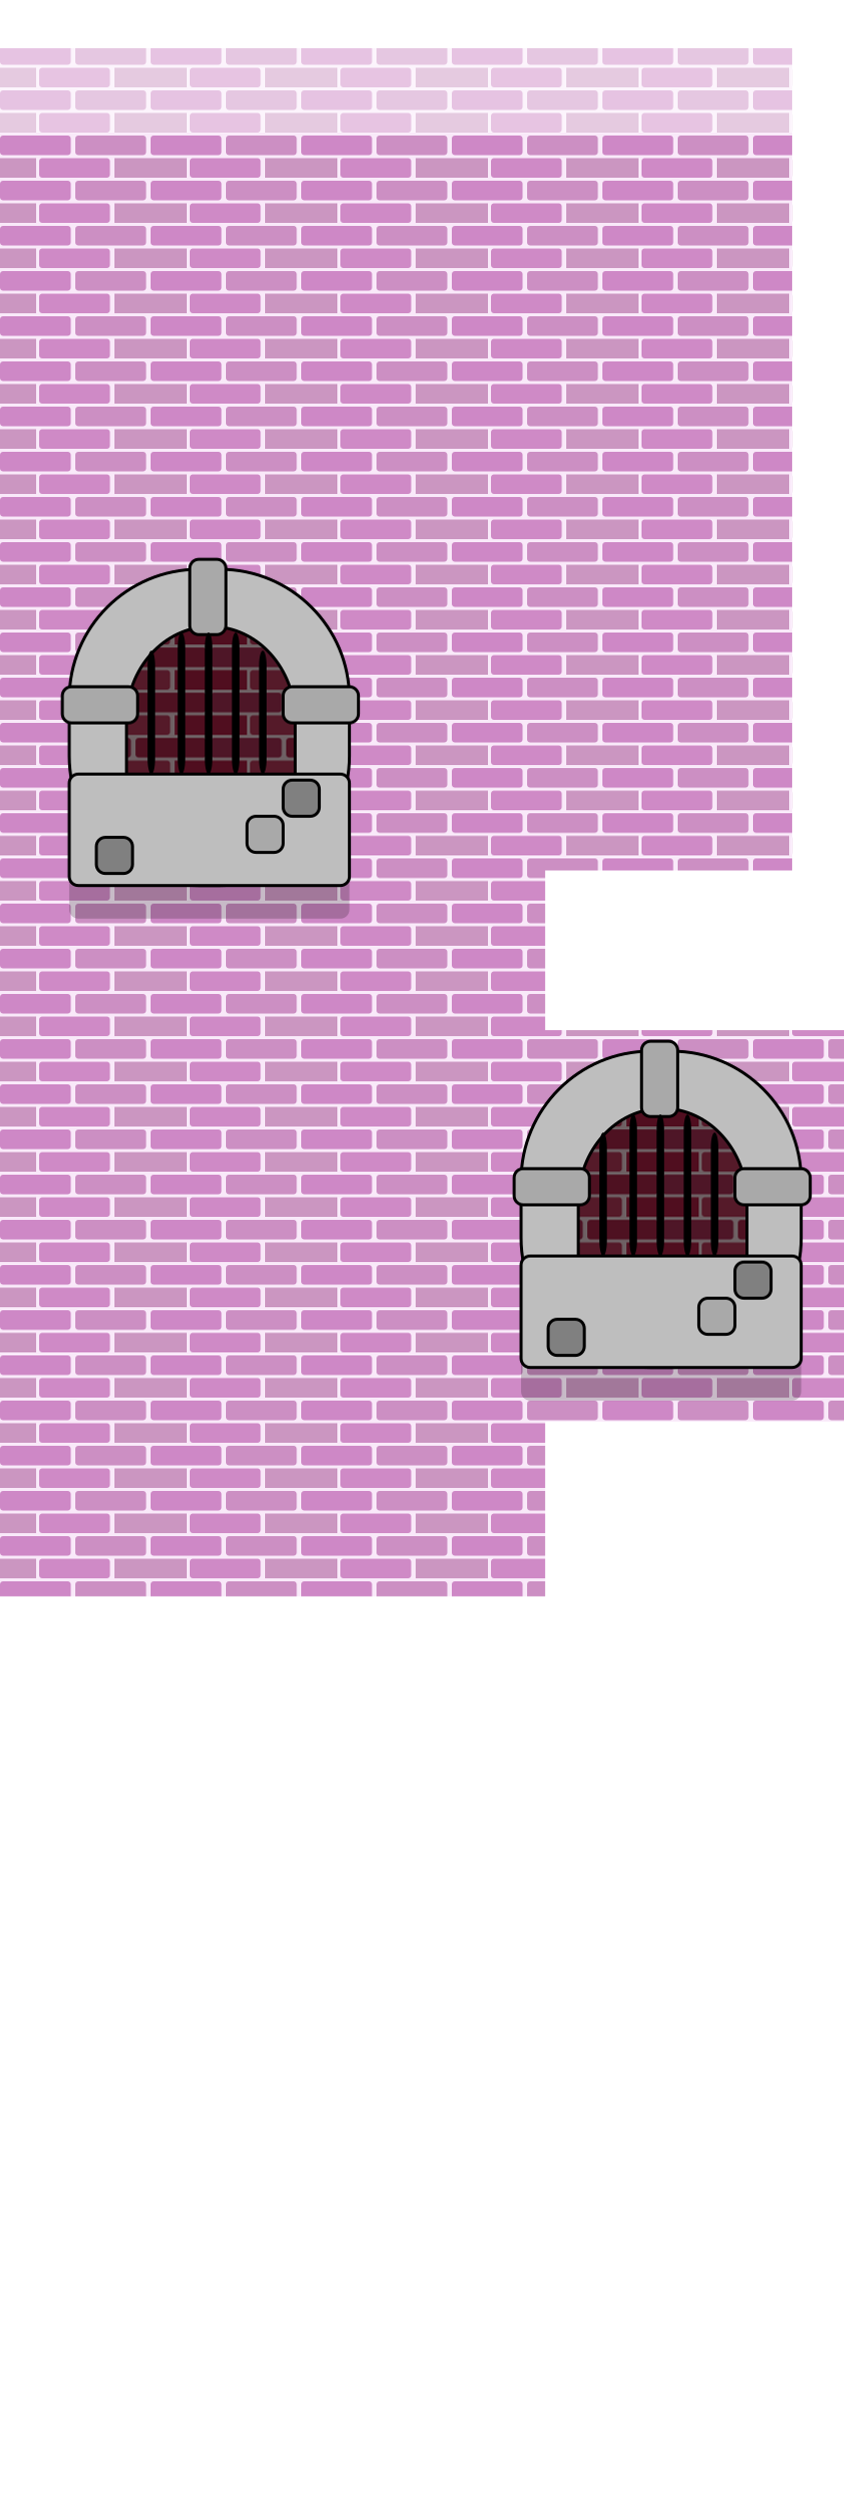
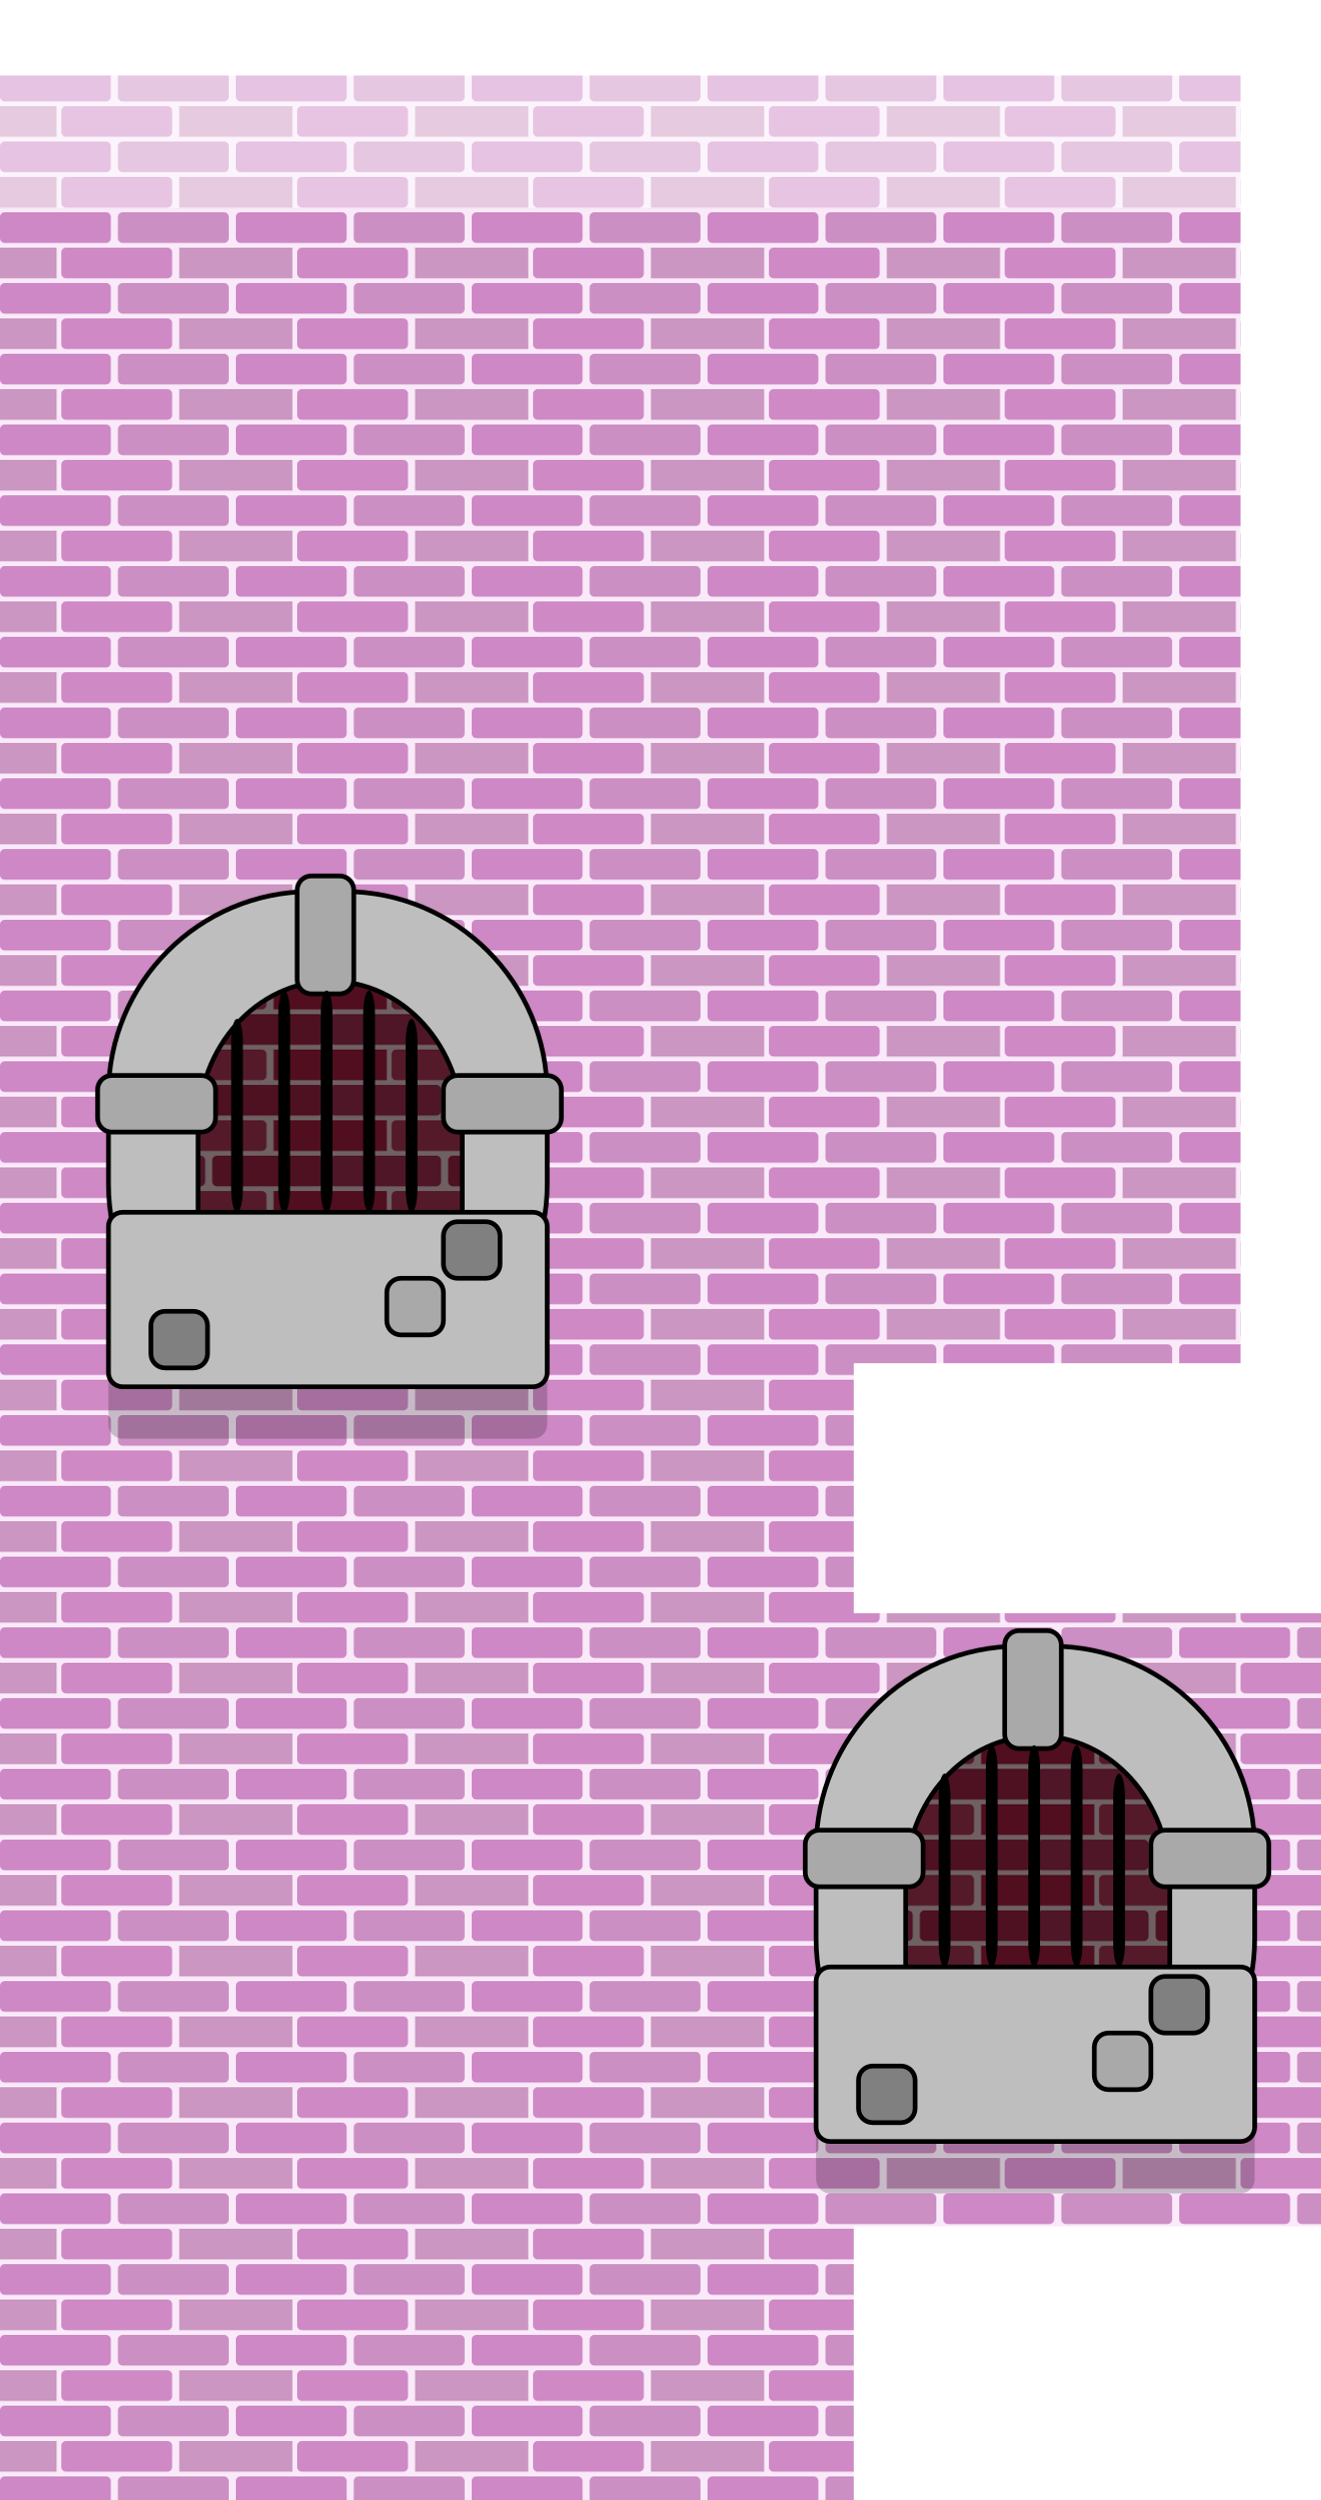
- <svg xmlns="http://www.w3.org/2000/svg" width="280" height="830">
+ <svg xmlns="http://www.w3.org/2000/svg" width="280" height="530">
  <defs>
    <pattern id="redBricks" patternUnits="userSpaceOnUse" x="0" y="0" width="50" height="15">
      <rect width="50" height="15" x="0" y="0" fill="#dcc0c7" />
      <rect width="23.5" height="6.5" x="0" y="0" rx="1" fill="#9d2c4e" />
      <rect width="23.5" height="6.5" x="25" y="0" rx="1" fill="#9c2343" />
      <rect width="12" height="6.5" x="0" y="7.5" fill="#a11d3e" />
      <rect width="23.5" height="6.5" x="13" y="7.5" rx="1" fill="#aa3553" />
      <rect width="12" height="6.5" x="38" y="7.5" fill="#a11d3e" />
    </pattern>
    <pattern id="pinkBricks" patternUnits="userSpaceOnUse" x="0" y="0" width="50" height="15">
      <rect width="323" height="580" x="0" y="0" fill="#f9e9f9" />
      <rect width="23.5" height="6.5" x="0" y="0" rx="1" fill="#ce88c6" />
      <rect width="23.5" height="6.5" x="25" y="0" rx="1" fill="#cc8fc3" />
      <rect width="12" height="6.5" x="0" y="7.5" fill="#cb96c1" />
      <rect width="23.5" height="6.5" x="13" y="7.5" rx="1" fill="#cf8ac6" />
      <rect width="12" height="6.5" x="38" y="7.5" fill="#cb96c1" />
    </pattern>
    <pattern id="my3pattern" patternUnits="userSpaceOnUse" x="0" y="0" width="50" height="15">
      <rect width="50" height="15" x="0" y="0" class="back" fill="lightgrey" />
      <rect width="23.5" height="6.5" x="0" y="0" rx="1" class="brickcolor1" fill="grey" />
      <rect width="23.5" height="6.5" x="25" y="0" rx="1" class="brickcolor2" fill="#717171" />
      <rect width="12" height="6.5" x="0" y="7.5" class="brickcolor4" fill="dimgrey" />
      <rect width="23.5" height="6.5" x="13" y="7.5" rx="1" class="brickcolor3" fill="#808080" />
      <rect width="12" height="6.5" x="38" y="7.5" class="brickcolor4" fill="dimgrey" />
    </pattern>
    <pattern id="windowPattern" patternUnits="userSpaceOnUse" x="20" y="25" width="150" height="160">
      <rect width="93" height="37" x="3" y="83" opacity=".2" rx="3" />
      <rect width="93" height="105" x="3" y="4" fill="#bebebe" rx="43" stroke="black" />
      <rect width="56" height="83" x="22" y="23" rx="31" stroke="black" fill="url(#redBricks)" />
      <rect width="56" height="83" x="22" y="23" rx="31" opacity=".5" />
      <rect width="93" height="37" x="3" y="72" fill="#bebebe" rx="3" stroke="black" />
      <rect width="12" height="25" x="43" y=".7" fill="darkgrey" rx="3" stroke="black" />
      <rect width="25" height="12" x=".7" y="43" fill="darkgrey" rx="3" stroke="black" />
      <rect width="25" height="12" x="74" y="43" fill="darkgrey" rx="3" stroke="black" />
      <rect width="12" height="12" x="74" y="74" fill="grey" rx="3" stroke="black" />
      <rect width="12" height="12" x="62" y="86" fill="darkgrey" rx="3" stroke="black" />
      <rect width="12" height="12" x="12" y="93" fill="grey" rx="3" stroke="black" />
      <rect width="2.5" height="41" x="29" y="31" rx="5" />
      <rect width="2.5" height="47" x="39" y="25" rx="5" />
      <rect width="2.5" height="47" x="48" y="25" rx="5" />
      <rect width="2.5" height="47" x="57" y="25" rx="5" />
      <rect width="2.5" height="41" x="66" y="31" rx="5" />
    </pattern>
  </defs>
  <rect width="263" height="28" x="0" y="16" fill="url(#pinkBricks)" opacity=".5" />
  <rect width="263" height="245" x="0" y="44" fill="url(#pinkBricks)" />
  <rect width="181" height="73" x="0" y="281" fill="url(#pinkBricks)" />
  <rect width="283" height="130" x="0" y="342" fill="url(#pinkBricks)" />
  <rect width="181" height="69" x="0" y="461" fill="url(#pinkBricks)" />
  <rect width="150" height="160" x="150" y="320" fill="url(#windowPattern)" />
  <rect width="150" height="160" x="0" y="160" fill="url(#windowPattern)" />
</svg>
